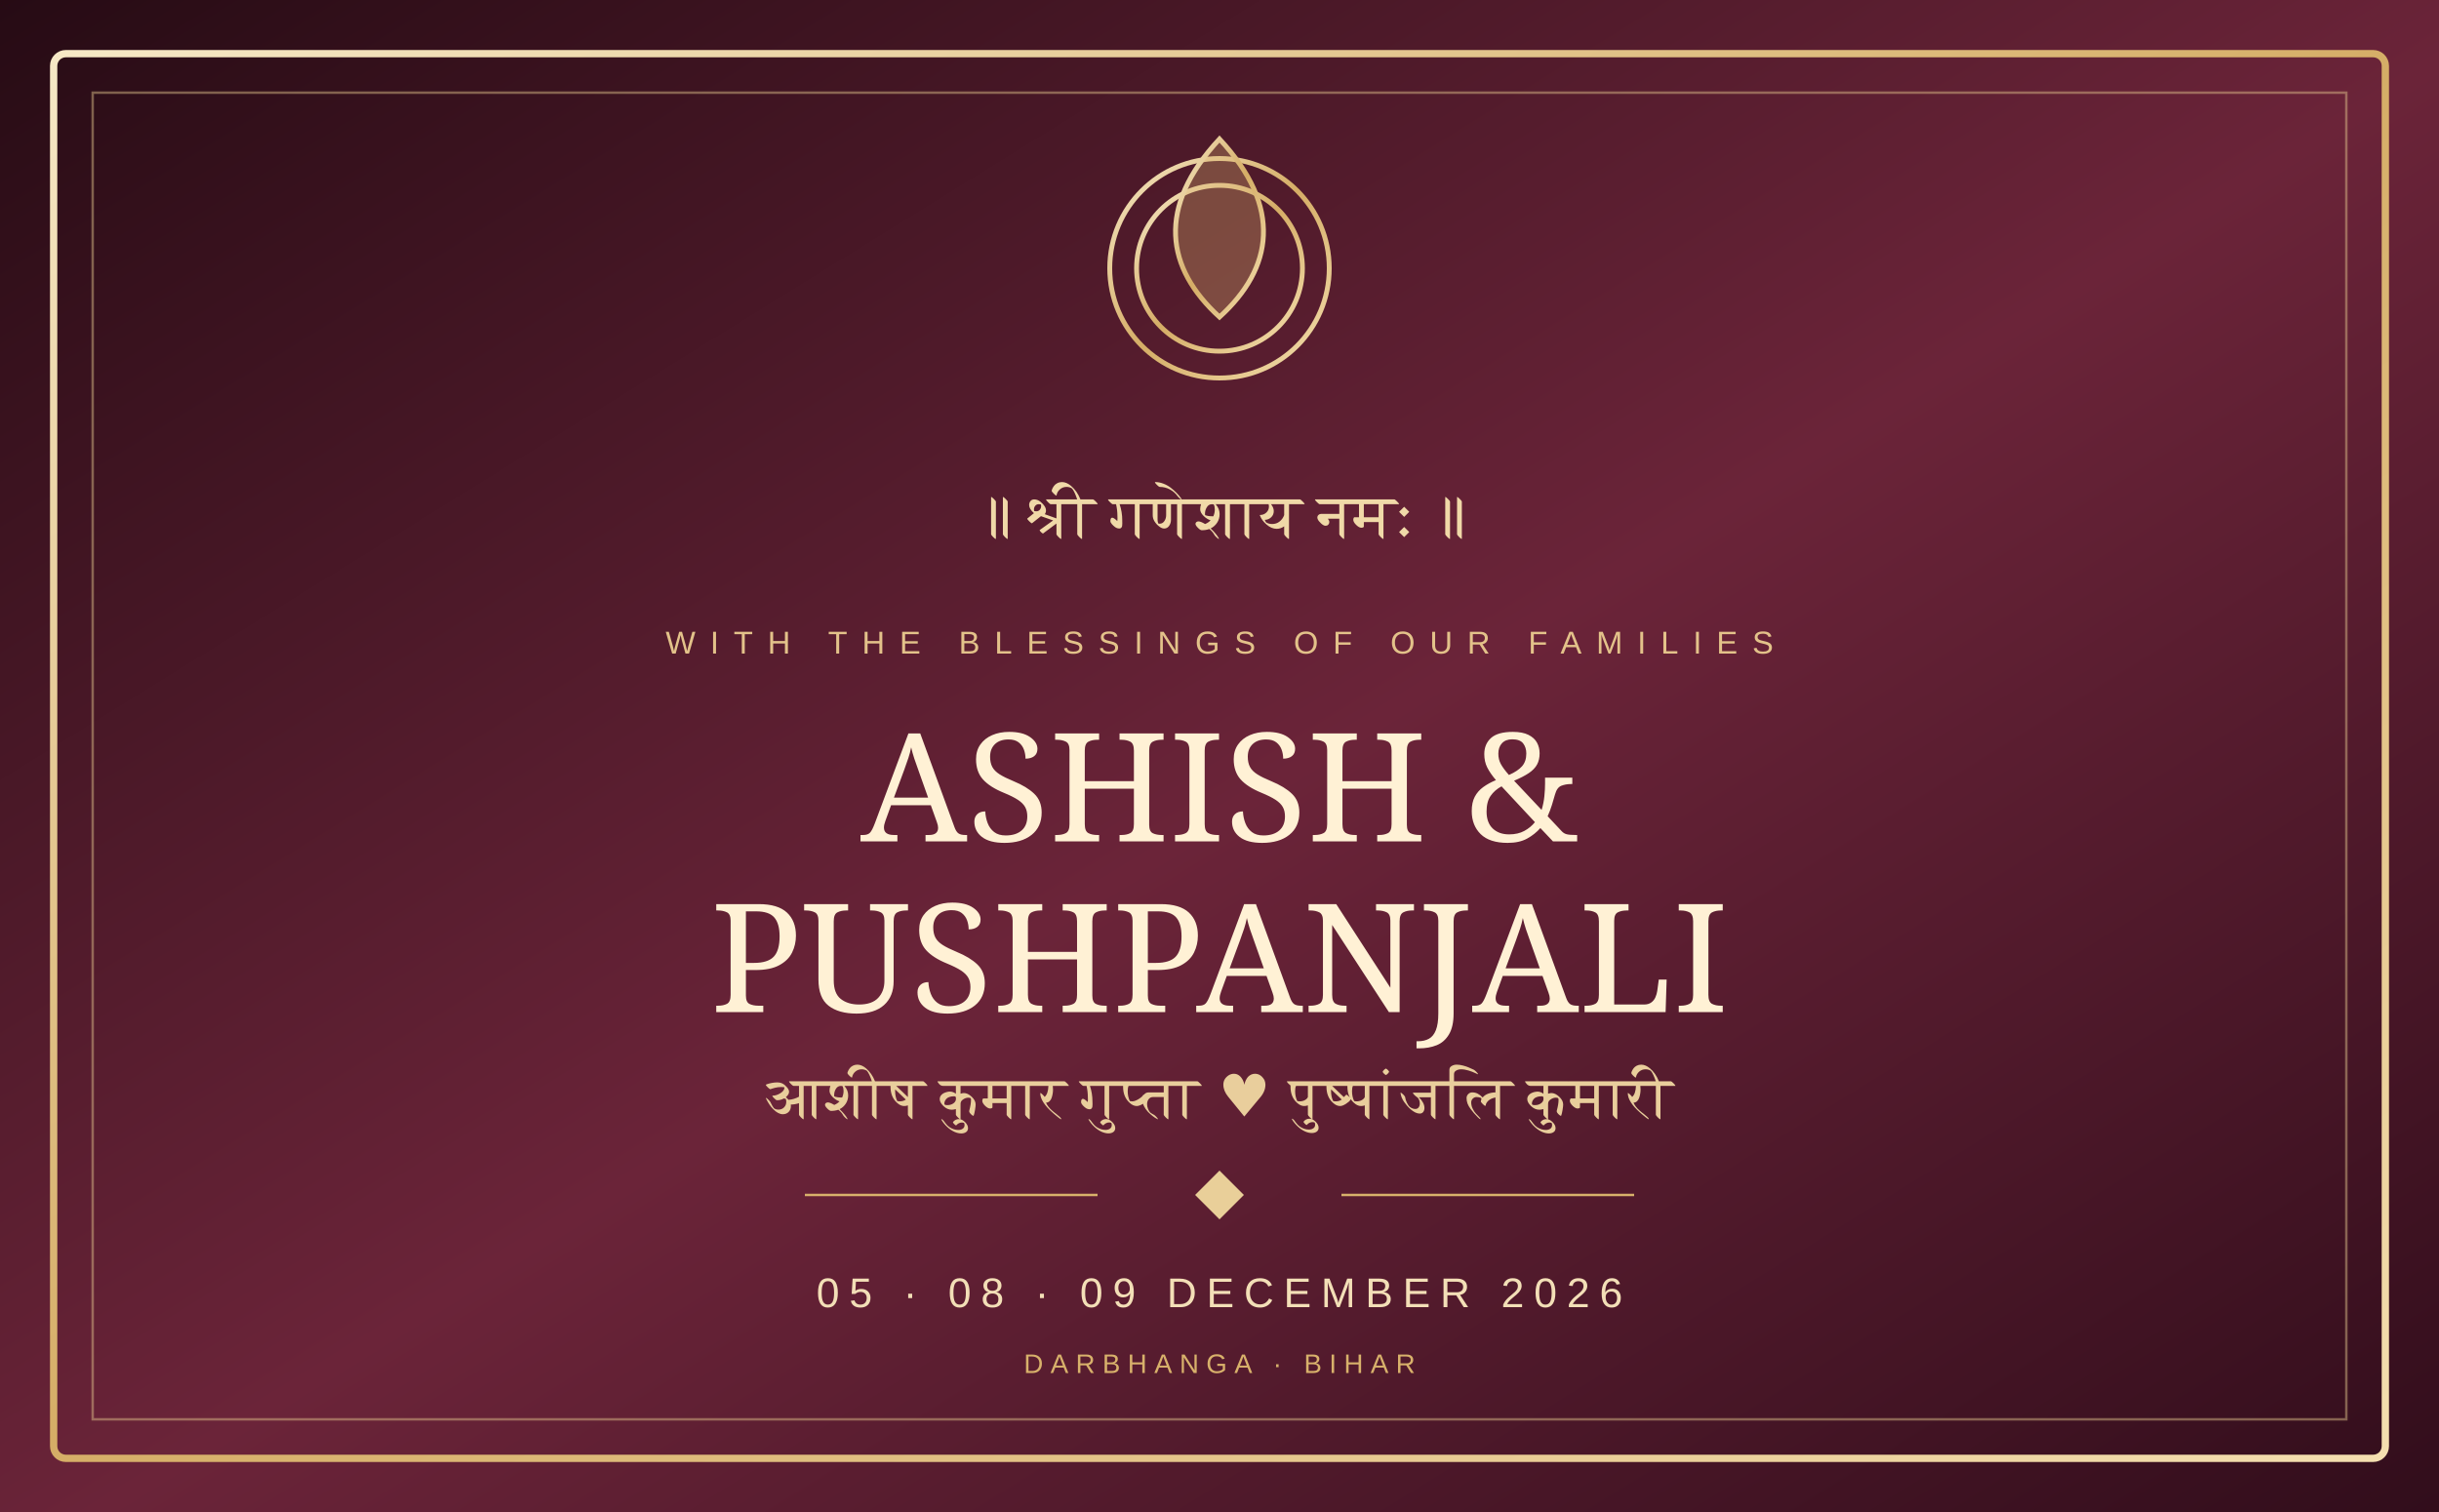
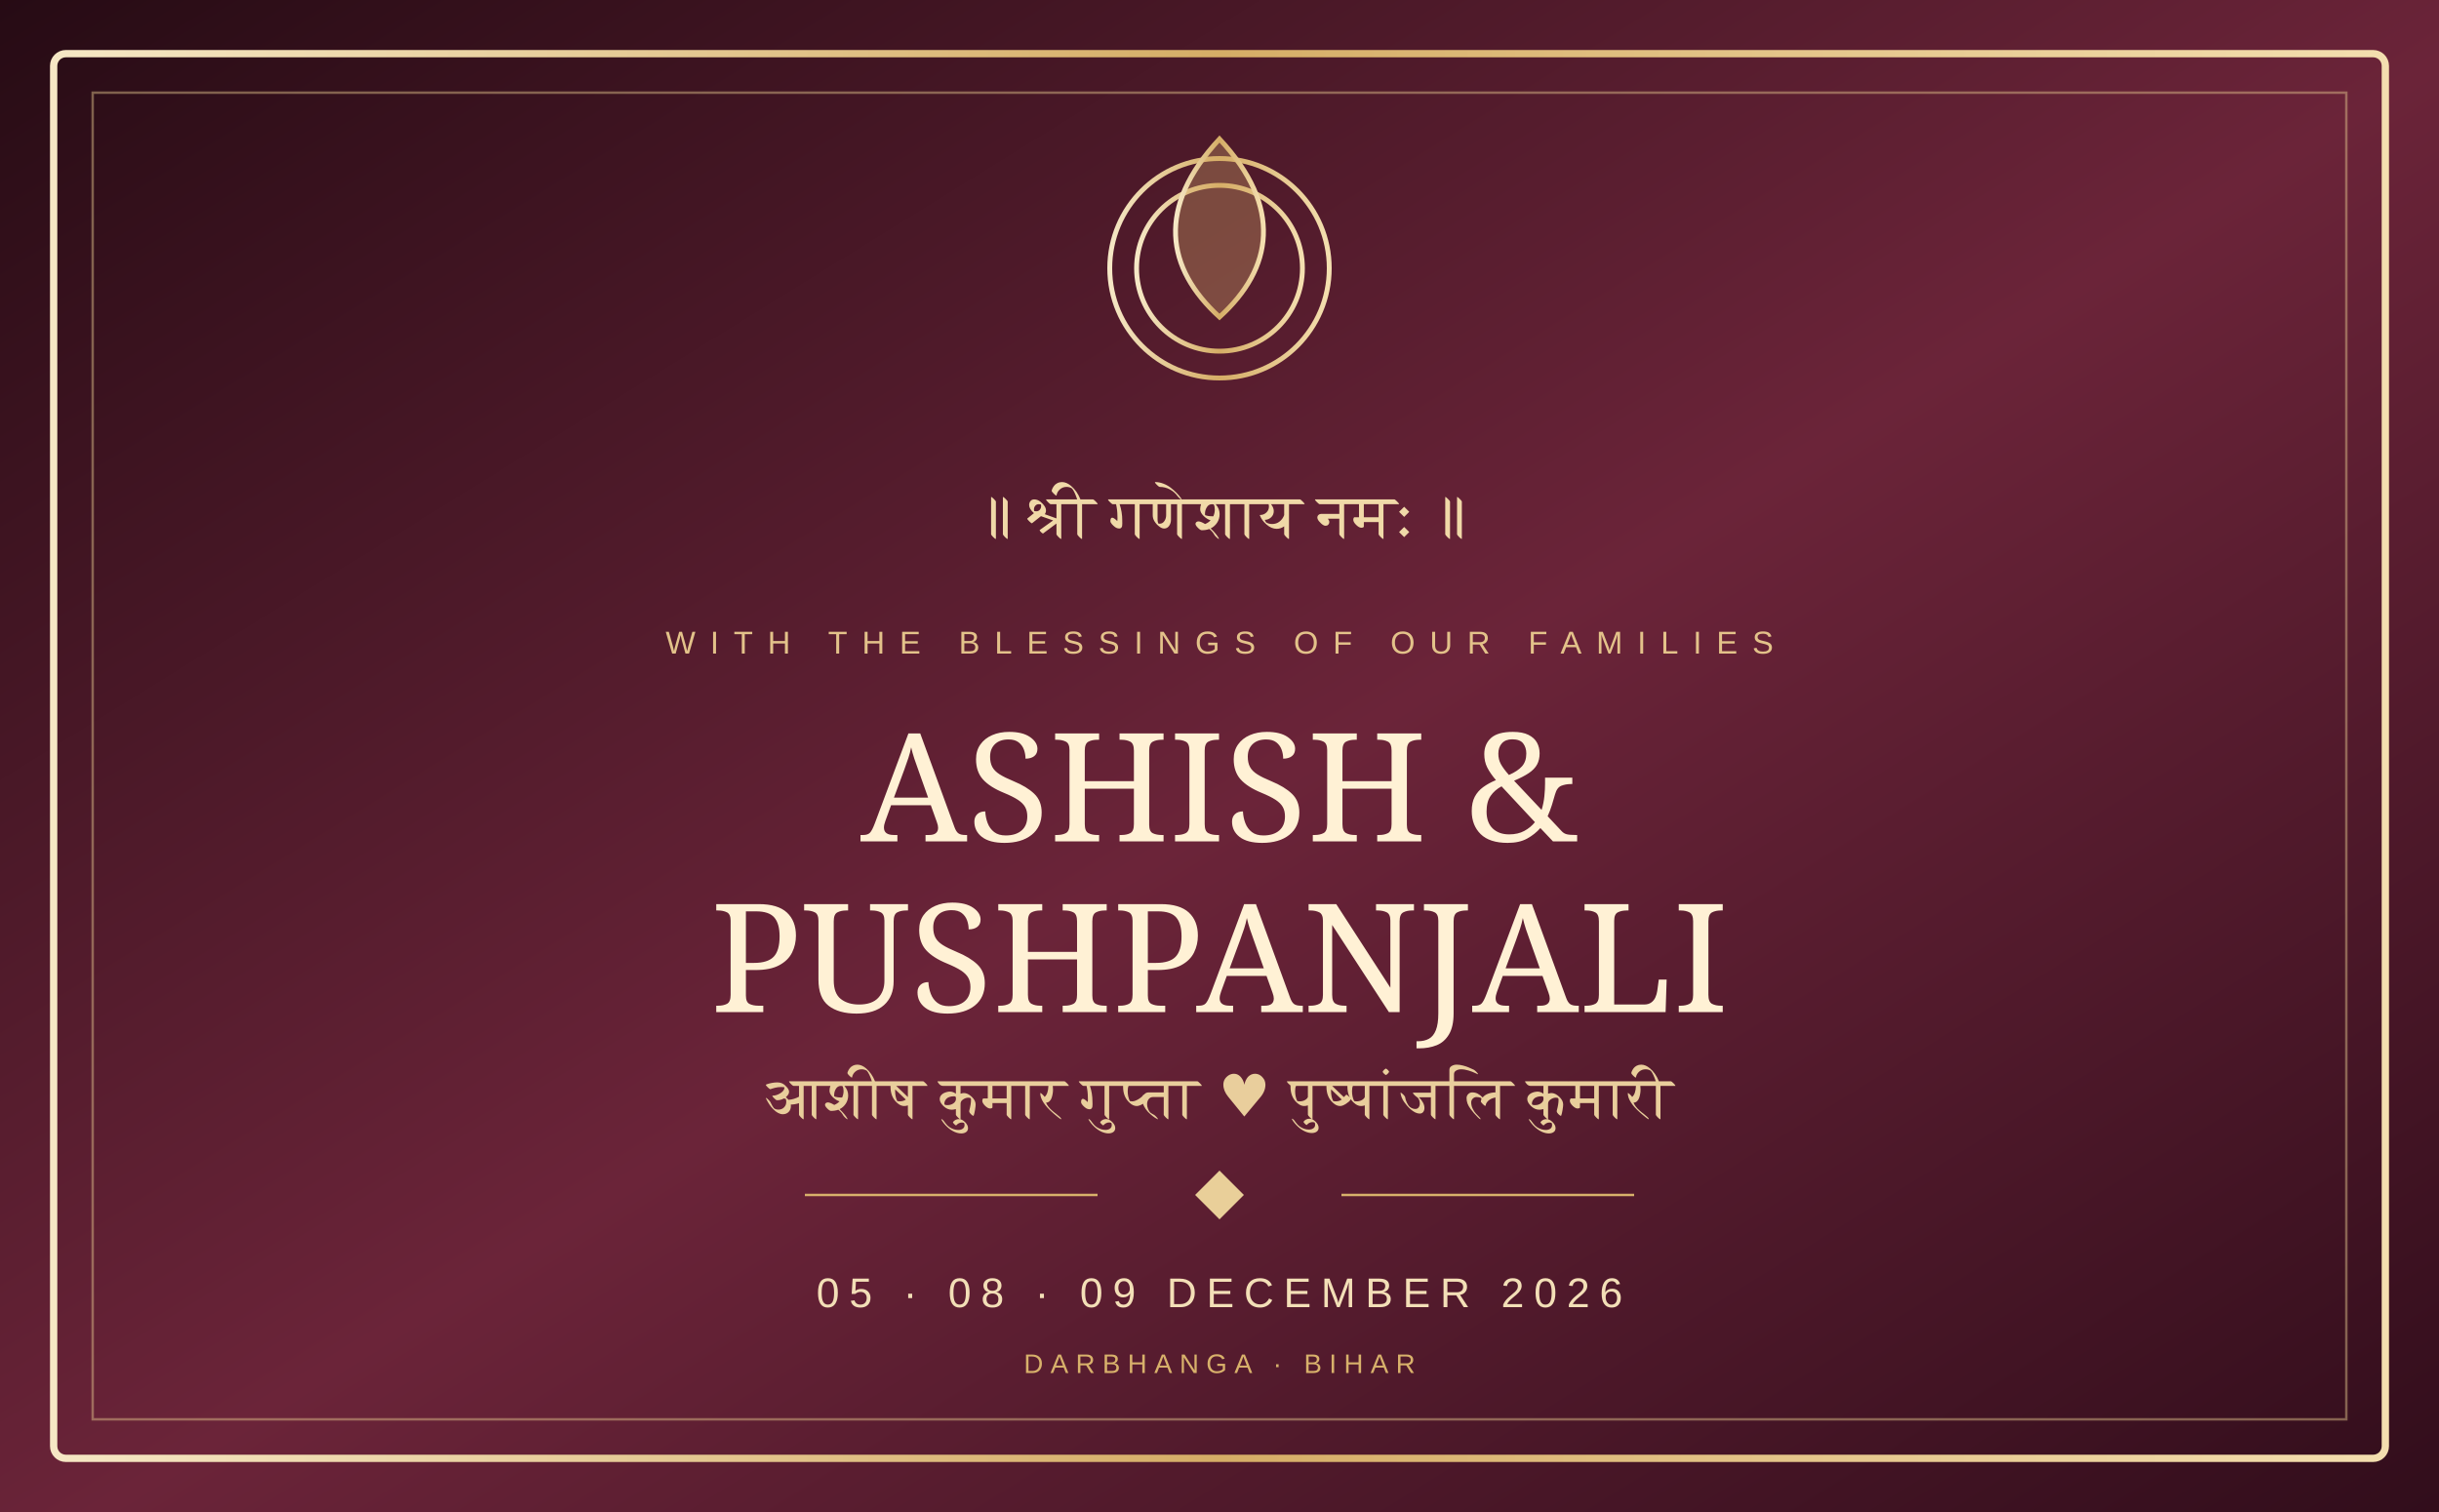
<svg xmlns="http://www.w3.org/2000/svg" viewBox="0 0 1000 620" role="img" aria-label="Ashish and Pushpanjali wedding invitation">
  <defs>
    <linearGradient id="wine" x1="0" y1="0" x2="1" y2="1">
      <stop stop-color="#260b14" />
      <stop offset=".52" stop-color="#6b2439" />
      <stop offset="1" stop-color="#310d1b" />
    </linearGradient>
-     <linearGradient id="gold" x1="0" y1="0" x2="1" y2="1">
+     <linearGradient id="gold">
      <stop stop-color="#f6e8c6" />
      <stop offset=".5" stop-color="#d5ad66" />
      <stop offset="1" stop-color="#f4dfb0" />
    </linearGradient>
  </defs>
  <rect width="1000" height="620" fill="url(#wine)" />
  <rect x="22" y="22" width="956" height="576" rx="5" fill="none" stroke="url(#gold)" stroke-width="3" />
  <rect x="38" y="38" width="924" height="544" fill="none" stroke="#e5c98f" stroke-opacity=".45" />
  <g fill="none" stroke="url(#gold)" stroke-width="2">
    <circle cx="500" cy="110" r="45" />
    <circle cx="500" cy="110" r="34" />
    <path d="M500 57 C474 85 478 110 500 130 C522 110 526 85 500 57Z" fill="#d8b16b" fill-opacity=".32" />
  </g>
  <text x="500" y="220" text-anchor="middle" fill="#f0d9a8" font-family="Georgia,serif" font-size="25">॥ श्री गणेशाय नमः ॥</text>
  <text x="500" y="268" text-anchor="middle" fill="#e3c28a" font-family="Arial,sans-serif" font-size="13" letter-spacing="6">WITH THE BLESSINGS OF OUR FAMILIES</text>
  <text x="500" y="345" text-anchor="middle" fill="#fff1d5" font-family="Georgia,serif" font-size="62">ASHISH &amp;</text>
  <text x="500" y="415" text-anchor="middle" fill="#fff1d5" font-family="Georgia,serif" font-size="62">PUSHPANJALI</text>
  <text x="500" y="458" text-anchor="middle" fill="#e9ce9c" font-family="serif" font-size="24">आशीष कुमार गुप्ता ♥ पुष्पांजलि कुमारी</text>
  <path d="M330 490h120m100 0h120" stroke="#d8b16b" />
  <path d="M500 480l10 10-10 10-10-10Z" fill="#e9cf99" />
  <text x="500" y="536" text-anchor="middle" fill="#f3dfb7" font-family="Arial,sans-serif" font-size="17" letter-spacing="4">05 · 08 · 09 DECEMBER 2026</text>
  <text x="500" y="563" text-anchor="middle" fill="#d8b16b" font-family="Arial,sans-serif" font-size="11" letter-spacing="3">DARBHANGA · BIHAR</text>
</svg>
